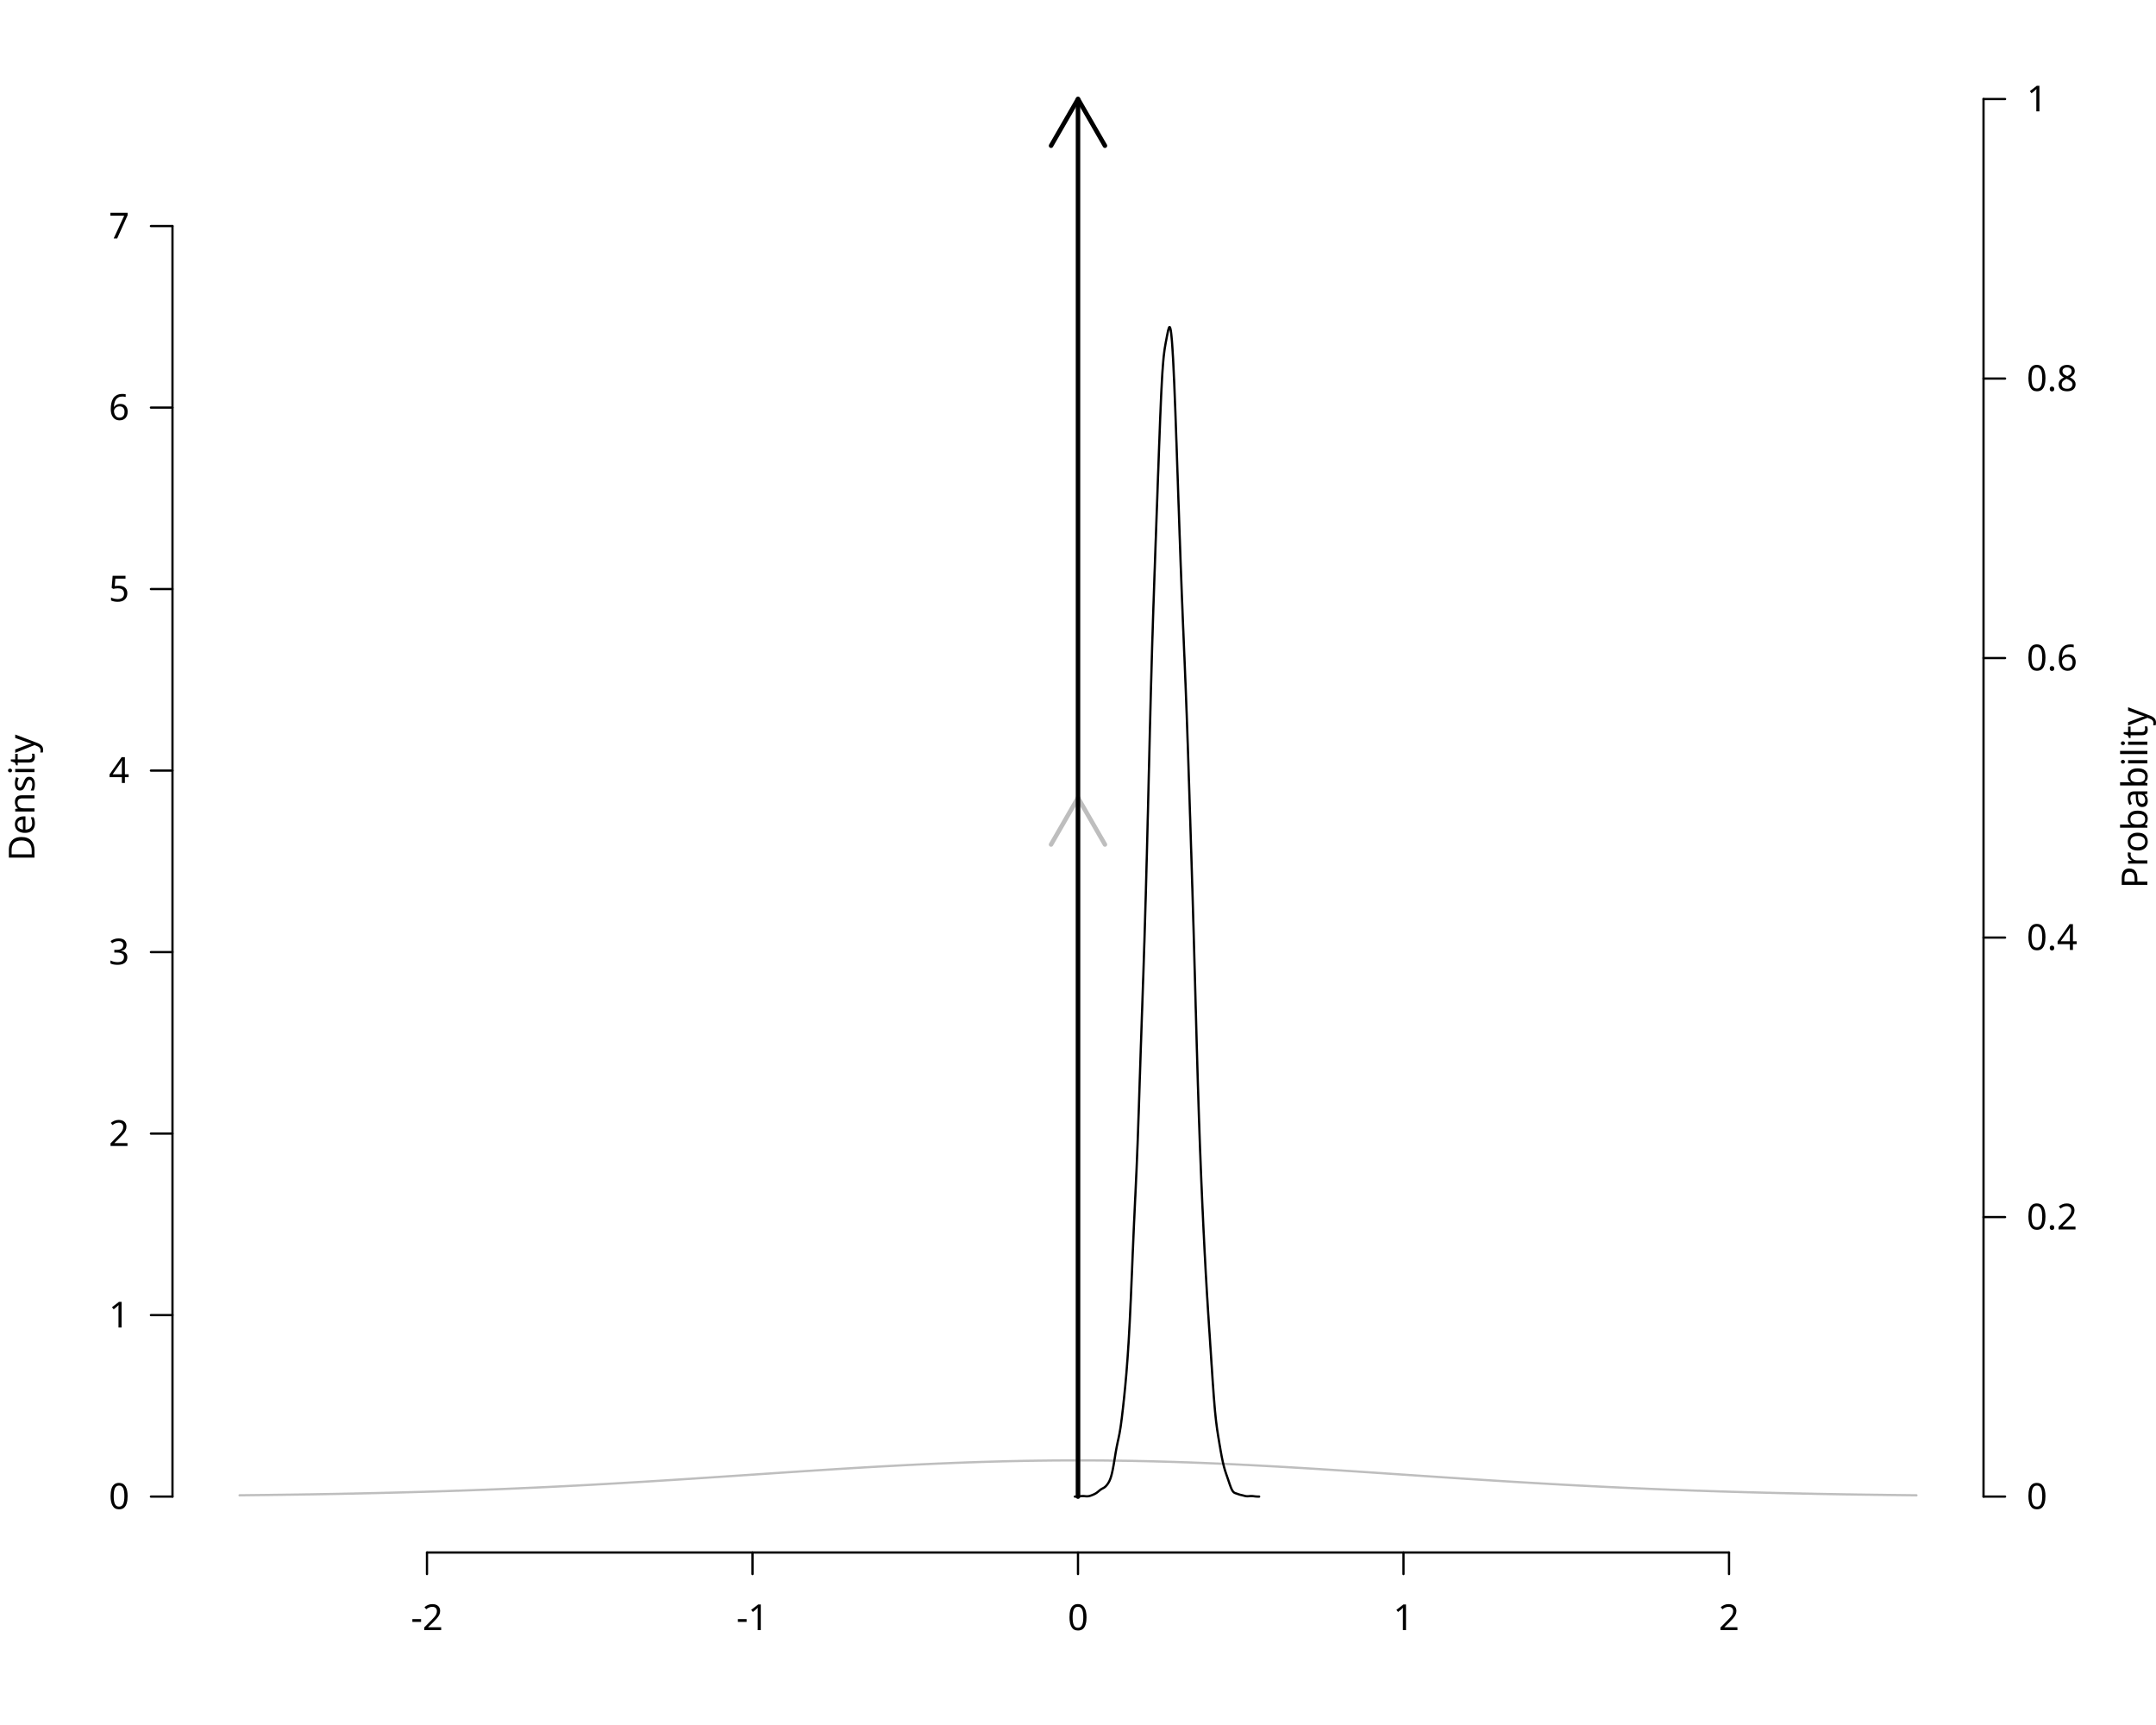
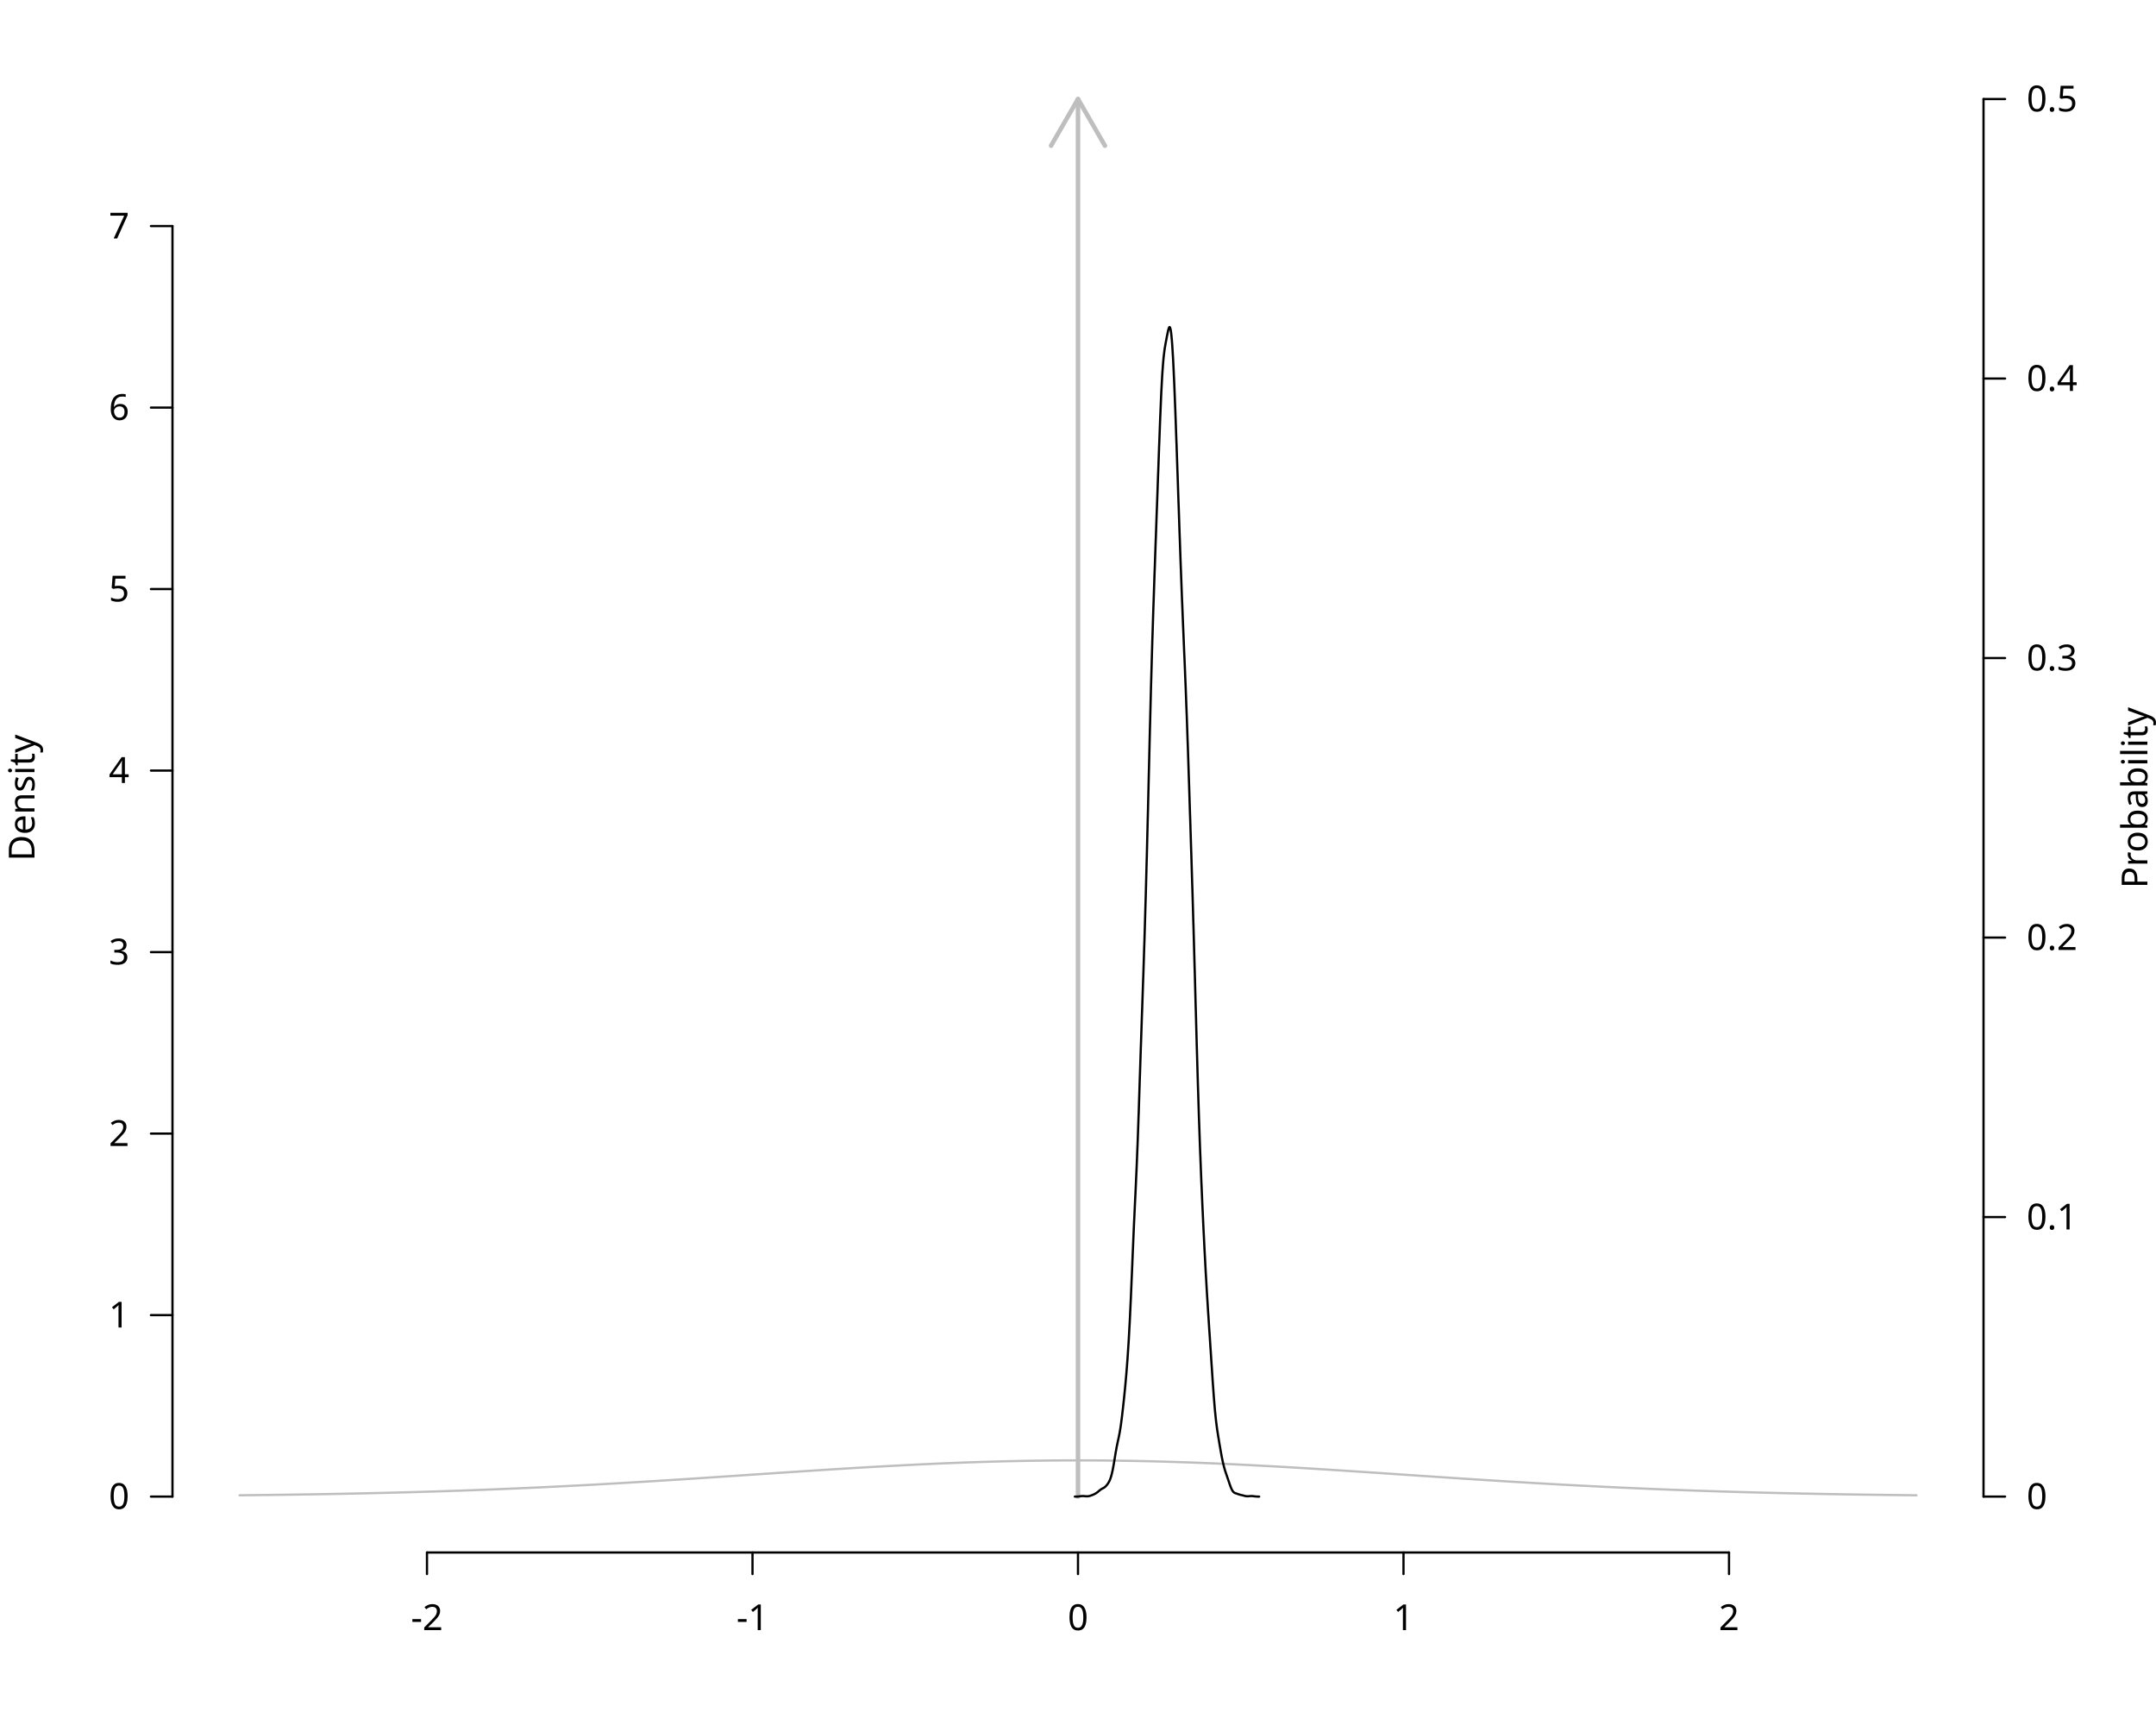
<svg xmlns="http://www.w3.org/2000/svg" class="svglite" data-engine-version="2.0" width="720.00pt" height="576.00pt" viewBox="0 0 720.00 576.00">
  <defs>
    <style type="text/css">
    .svglite line, .svglite polyline, .svglite polygon, .svglite path, .svglite rect, .svglite circle {
      fill: none;
      stroke: #000000;
      stroke-linecap: round;
      stroke-linejoin: round;
      stroke-miterlimit: 10.00;
    }
  </style>
  </defs>
  <rect width="100%" height="100%" style="stroke: none; fill: #FFFFFF;" />
  <defs>
    <clipPath id="cpMC4wMHw3MjAuMDB8MC4wMHw1NzYuMDA=">
      <rect x="0.00" y="0.00" width="720.00" height="576.00" />
    </clipPath>
  </defs>
  <g clip-path="url(#cpMC4wMHw3MjAuMDB8MC4wMHw1NzYuMDA=)">
    <text transform="translate(11.52,266.40) rotate(-90)" text-anchor="middle" style="font-size: 12.00px; font-family: sans;" textLength="40.02px" lengthAdjust="spacingAndGlyphs">Density</text>
    <line x1="142.59" y1="518.40" x2="577.41" y2="518.40" style="stroke-width: 0.75;" />
    <line x1="142.59" y1="518.40" x2="142.59" y2="525.60" style="stroke-width: 0.75;" />
    <line x1="251.30" y1="518.40" x2="251.30" y2="525.60" style="stroke-width: 0.75;" />
    <line x1="360.00" y1="518.40" x2="360.00" y2="525.60" style="stroke-width: 0.75;" />
    <line x1="468.70" y1="518.40" x2="468.70" y2="525.60" style="stroke-width: 0.75;" />
    <line x1="577.41" y1="518.40" x2="577.41" y2="525.60" style="stroke-width: 0.75;" />
    <text x="142.59" y="544.32" text-anchor="middle" style="font-size: 12.00px; font-family: sans;" textLength="10.67px" lengthAdjust="spacingAndGlyphs">-2</text>
    <text x="251.30" y="544.32" text-anchor="middle" style="font-size: 12.00px; font-family: sans;" textLength="10.67px" lengthAdjust="spacingAndGlyphs">-1</text>
    <text x="360.00" y="544.32" text-anchor="middle" style="font-size: 12.00px; font-family: sans;" textLength="6.67px" lengthAdjust="spacingAndGlyphs">0</text>
    <text x="468.70" y="544.32" text-anchor="middle" style="font-size: 12.00px; font-family: sans;" textLength="6.67px" lengthAdjust="spacingAndGlyphs">1</text>
    <text x="577.41" y="544.32" text-anchor="middle" style="font-size: 12.00px; font-family: sans;" textLength="6.67px" lengthAdjust="spacingAndGlyphs">2</text>
    <line x1="57.60" y1="499.73" x2="57.60" y2="75.49" style="stroke-width: 0.75;" />
    <line x1="57.60" y1="499.73" x2="50.40" y2="499.73" style="stroke-width: 0.75;" />
    <line x1="57.60" y1="439.13" x2="50.40" y2="439.13" style="stroke-width: 0.75;" />
    <line x1="57.60" y1="378.52" x2="50.40" y2="378.52" style="stroke-width: 0.75;" />
    <line x1="57.60" y1="317.92" x2="50.40" y2="317.92" style="stroke-width: 0.75;" />
    <line x1="57.60" y1="257.31" x2="50.40" y2="257.31" style="stroke-width: 0.75;" />
    <line x1="57.60" y1="196.70" x2="50.40" y2="196.70" style="stroke-width: 0.75;" />
    <line x1="57.60" y1="136.10" x2="50.40" y2="136.10" style="stroke-width: 0.75;" />
    <line x1="57.60" y1="75.49" x2="50.40" y2="75.49" style="stroke-width: 0.75;" />
    <text x="43.20" y="503.86" text-anchor="end" style="font-size: 12.00px; font-family: sans;" textLength="6.67px" lengthAdjust="spacingAndGlyphs">0</text>
    <text x="43.20" y="443.26" text-anchor="end" style="font-size: 12.00px; font-family: sans;" textLength="6.67px" lengthAdjust="spacingAndGlyphs">1</text>
    <text x="43.20" y="382.65" text-anchor="end" style="font-size: 12.00px; font-family: sans;" textLength="6.67px" lengthAdjust="spacingAndGlyphs">2</text>
    <text x="43.20" y="322.04" text-anchor="end" style="font-size: 12.00px; font-family: sans;" textLength="6.67px" lengthAdjust="spacingAndGlyphs">3</text>
    <text x="43.20" y="261.44" text-anchor="end" style="font-size: 12.00px; font-family: sans;" textLength="6.67px" lengthAdjust="spacingAndGlyphs">4</text>
    <text x="43.20" y="200.83" text-anchor="end" style="font-size: 12.00px; font-family: sans;" textLength="6.67px" lengthAdjust="spacingAndGlyphs">5</text>
    <text x="43.20" y="140.23" text-anchor="end" style="font-size: 12.00px; font-family: sans;" textLength="6.67px" lengthAdjust="spacingAndGlyphs">6</text>
    <text x="43.20" y="79.62" text-anchor="end" style="font-size: 12.00px; font-family: sans;" textLength="6.67px" lengthAdjust="spacingAndGlyphs">7</text>
    <line x1="662.40" y1="499.73" x2="662.40" y2="33.07" style="stroke-width: 0.75;" />
    <line x1="662.40" y1="499.73" x2="669.60" y2="499.73" style="stroke-width: 0.75;" />
    <line x1="662.40" y1="406.40" x2="669.60" y2="406.40" style="stroke-width: 0.75;" />
    <line x1="662.40" y1="313.07" x2="669.60" y2="313.07" style="stroke-width: 0.75;" />
    <line x1="662.40" y1="219.73" x2="669.60" y2="219.73" style="stroke-width: 0.75;" />
    <line x1="662.40" y1="126.40" x2="669.60" y2="126.40" style="stroke-width: 0.75;" />
    <line x1="662.40" y1="33.07" x2="669.60" y2="33.07" style="stroke-width: 0.75;" />
    <text x="676.80" y="503.86" style="font-size: 12.00px; font-family: sans;" textLength="6.67px" lengthAdjust="spacingAndGlyphs">0</text>
-     <text x="676.80" y="410.53" style="font-size: 12.00px; font-family: sans;" textLength="16.68px" lengthAdjust="spacingAndGlyphs">0.2</text>
-     <text x="676.80" y="317.20" style="font-size: 12.00px; font-family: sans;" textLength="16.68px" lengthAdjust="spacingAndGlyphs">0.4</text>
-     <text x="676.80" y="223.86" style="font-size: 12.00px; font-family: sans;" textLength="16.68px" lengthAdjust="spacingAndGlyphs">0.6</text>
-     <text x="676.80" y="130.53" style="font-size: 12.00px; font-family: sans;" textLength="16.68px" lengthAdjust="spacingAndGlyphs">0.8</text>
-     <text x="676.80" y="37.20" style="font-size: 12.00px; font-family: sans;" textLength="6.67px" lengthAdjust="spacingAndGlyphs">1</text>
+     <text x="676.80" y="410.53" style="font-size: 12.00px; font-family: sans;" textLength="16.68px" lengthAdjust="spacingAndGlyphs">0.1</text>
+     <text x="676.80" y="317.20" style="font-size: 12.00px; font-family: sans;" textLength="16.68px" lengthAdjust="spacingAndGlyphs">0.2</text>
+     <text x="676.80" y="223.86" style="font-size: 12.00px; font-family: sans;" textLength="16.68px" lengthAdjust="spacingAndGlyphs">0.3</text>
+     <text x="676.80" y="130.53" style="font-size: 12.00px; font-family: sans;" textLength="16.68px" lengthAdjust="spacingAndGlyphs">0.4</text>
+     <text x="676.80" y="37.20" style="font-size: 12.00px; font-family: sans;" textLength="16.68px" lengthAdjust="spacingAndGlyphs">0.5</text>
    <text transform="translate(717.12,266.40) rotate(-90)" text-anchor="middle" style="font-size: 12.00px; font-family: sans;" textLength="56.03px" lengthAdjust="spacingAndGlyphs">Probability</text>
  </g>
  <defs>
    <clipPath id="cpNTcuNjB8NjYyLjQwfDE0LjQwfDUxOC40MA==">
      <rect x="57.60" y="14.40" width="604.80" height="504.00" />
    </clipPath>
  </defs>
  <g clip-path="url(#cpNTcuNjB8NjYyLjQwfDE0LjQwfDUxOC40MA==)">
    <polyline points="80.00,499.30 80.56,499.29 81.12,499.28 81.68,499.28 82.24,499.27 82.80,499.27 83.36,499.26 83.92,499.25 84.48,499.25 85.05,499.24 85.61,499.23 86.17,499.23 86.73,499.22 87.29,499.21 87.85,499.21 88.41,499.20 88.97,499.19 89.53,499.19 90.09,499.18 90.65,499.17 91.21,499.16 91.77,499.16 92.33,499.15 92.89,499.14 93.45,499.14 94.01,499.13 94.57,499.12 95.14,499.11 95.70,499.10 96.26,499.10 96.82,499.09 97.38,499.08 97.94,499.07 98.50,499.06 99.06,499.06 99.62,499.05 100.18,499.04 100.74,499.03 101.30,499.02 101.86,499.01 102.42,499.00 102.98,498.99 103.54,498.99 104.10,498.98 104.66,498.97 105.23,498.96 105.79,498.95 106.35,498.94 106.91,498.93 107.47,498.92 108.03,498.91 108.59,498.90 109.15,498.89 109.71,498.88 110.27,498.87 110.83,498.86 111.39,498.85 111.95,498.84 112.51,498.83 113.07,498.82 113.63,498.81 114.19,498.80 114.75,498.78 115.32,498.77 115.88,498.76 116.44,498.75 117.00,498.74 117.56,498.73 118.12,498.72 118.68,498.70 119.24,498.69 119.80,498.68 120.36,498.67 120.92,498.66 121.48,498.64 122.04,498.63 122.60,498.62 123.16,498.61 123.72,498.59 124.28,498.58 124.84,498.57 125.41,498.56 125.97,498.54 126.53,498.53 127.09,498.52 127.65,498.50 128.21,498.49 128.77,498.47 129.33,498.46 129.89,498.45 130.45,498.43 131.01,498.42 131.57,498.40 132.13,498.39 132.69,498.38 133.25,498.36 133.81,498.35 134.37,498.33 134.93,498.32 135.50,498.30 136.06,498.29 136.62,498.27 137.18,498.25 137.74,498.24 138.30,498.22 138.86,498.21 139.42,498.19 139.98,498.17 140.54,498.16 141.10,498.14 141.66,498.13 142.22,498.11 142.78,498.09 143.34,498.07 143.90,498.06 144.46,498.04 145.03,498.02 145.59,498.01 146.15,497.99 146.71,497.97 147.27,497.95 147.83,497.93 148.39,497.92 148.95,497.90 149.51,497.88 150.07,497.86 150.63,497.84 151.19,497.82 151.75,497.80 152.31,497.78 152.87,497.77 153.43,497.75 153.99,497.73 154.55,497.71 155.12,497.69 155.68,497.67 156.24,497.65 156.80,497.63 157.36,497.61 157.92,497.59 158.48,497.57 159.04,497.54 159.60,497.52 160.16,497.50 160.72,497.48 161.28,497.46 161.84,497.44 162.40,497.42 162.96,497.39 163.52,497.37 164.08,497.35 164.64,497.33 165.21,497.31 165.77,497.28 166.33,497.26 166.89,497.24 167.45,497.22 168.01,497.19 168.57,497.17 169.13,497.15 169.69,497.12 170.25,497.10 170.81,497.07 171.37,497.05 171.93,497.03 172.49,497.00 173.05,496.98 173.61,496.95 174.17,496.93 174.73,496.90 175.30,496.88 175.86,496.85 176.42,496.83 176.98,496.80 177.54,496.78 178.10,496.75 178.66,496.73 179.22,496.70 179.78,496.67 180.34,496.65 180.90,496.62 181.46,496.60 182.02,496.57 182.58,496.54 183.14,496.52 183.70,496.49 184.26,496.46 184.82,496.43 185.39,496.41 185.95,496.38 186.51,496.35 187.07,496.32 187.63,496.29 188.19,496.27 188.75,496.24 189.31,496.21 189.87,496.18 190.43,496.15 190.99,496.12 191.55,496.09 192.11,496.07 192.67,496.04 193.23,496.01 193.79,495.98 194.35,495.95 194.91,495.92 195.48,495.89 196.04,495.86 196.60,495.83 197.16,495.80 197.72,495.77 198.28,495.74 198.84,495.71 199.40,495.67 199.96,495.64 200.52,495.61 201.08,495.58 201.64,495.55 202.20,495.52 202.76,495.49 203.32,495.45 203.88,495.42 204.44,495.39 205.01,495.36 205.57,495.33 206.13,495.29 206.69,495.26 207.25,495.23 207.81,495.20 208.37,495.16 208.93,495.13 209.49,495.10 210.05,495.06 210.61,495.03 211.17,495.00 211.73,494.96 212.29,494.93 212.85,494.90 213.41,494.86 213.97,494.83 214.53,494.80 215.10,494.76 215.66,494.73 216.22,494.69 216.78,494.66 217.34,494.62 217.90,494.59 218.46,494.55 219.02,494.52 219.58,494.48 220.14,494.45 220.70,494.41 221.26,494.38 221.82,494.34 222.38,494.31 222.94,494.27 223.50,494.24 224.06,494.20 224.62,494.17 225.19,494.13 225.75,494.09 226.31,494.06 226.87,494.02 227.43,493.99 227.99,493.95 228.55,493.91 229.11,493.88 229.67,493.84 230.23,493.81 230.79,493.77 231.35,493.73 231.91,493.70 232.47,493.66 233.03,493.62 233.59,493.58 234.15,493.55 234.71,493.51 235.28,493.47 235.84,493.44 236.40,493.40 236.96,493.36 237.52,493.33 238.08,493.29 238.64,493.25 239.20,493.21 239.76,493.18 240.32,493.14 240.88,493.10 241.44,493.06 242.00,493.03 242.56,492.99 243.12,492.95 243.68,492.91 244.24,492.88 244.80,492.84 245.37,492.80 245.93,492.76 246.49,492.73 247.05,492.69 247.61,492.65 248.17,492.61 248.73,492.57 249.29,492.54 249.85,492.50 250.41,492.46 250.97,492.42 251.53,492.39 252.09,492.35 252.65,492.31 253.21,492.27 253.77,492.23 254.33,492.20 254.89,492.16 255.46,492.12 256.02,492.08 256.58,492.05 257.14,492.01 257.70,491.97 258.26,491.93 258.82,491.89 259.38,491.86 259.94,491.82 260.50,491.78 261.06,491.74 261.62,491.71 262.18,491.67 262.74,491.63 263.30,491.59 263.86,491.56 264.42,491.52 264.98,491.48 265.55,491.45 266.11,491.41 266.67,491.37 267.23,491.33 267.79,491.30 268.35,491.26 268.91,491.22 269.47,491.19 270.03,491.15 270.59,491.11 271.15,491.08 271.71,491.04 272.27,491.00 272.83,490.97 273.39,490.93 273.95,490.90 274.51,490.86 275.08,490.82 275.64,490.79 276.20,490.75 276.76,490.72 277.32,490.68 277.88,490.65 278.44,490.61 279.00,490.57 279.56,490.54 280.12,490.50 280.68,490.47 281.24,490.43 281.80,490.40 282.36,490.37 282.92,490.33 283.48,490.30 284.04,490.26 284.60,490.23 285.17,490.19 285.73,490.16 286.29,490.13 286.85,490.09 287.41,490.06 287.97,490.03 288.53,489.99 289.09,489.96 289.65,489.93 290.21,489.90 290.77,489.86 291.33,489.83 291.89,489.80 292.45,489.77 293.01,489.73 293.57,489.70 294.13,489.67 294.69,489.64 295.26,489.61 295.82,489.58 296.38,489.55 296.94,489.52 297.50,489.49 298.06,489.46 298.62,489.43 299.18,489.40 299.74,489.37 300.30,489.34 300.86,489.31 301.42,489.28 301.98,489.25 302.54,489.22 303.10,489.19 303.66,489.16 304.22,489.14 304.78,489.11 305.35,489.08 305.91,489.05 306.47,489.02 307.03,489.00 307.59,488.97 308.15,488.94 308.71,488.92 309.27,488.89 309.83,488.87 310.39,488.84 310.95,488.81 311.51,488.79 312.07,488.76 312.63,488.74 313.19,488.71 313.75,488.69 314.31,488.67 314.87,488.64 315.44,488.62 316.00,488.60 316.56,488.57 317.12,488.55 317.68,488.53 318.24,488.50 318.80,488.48 319.36,488.46 319.92,488.44 320.48,488.42 321.04,488.40 321.60,488.38 322.16,488.35 322.72,488.33 323.28,488.31 323.84,488.29 324.40,488.28 324.96,488.26 325.53,488.24 326.09,488.22 326.65,488.20 327.21,488.18 327.77,488.16 328.33,488.15 328.89,488.13 329.45,488.11 330.01,488.10 330.57,488.08 331.13,488.06 331.69,488.05 332.25,488.03 332.81,488.02 333.37,488.00 333.93,487.99 334.49,487.97 335.06,487.96 335.62,487.94 336.18,487.93 336.74,487.92 337.30,487.90 337.86,487.89 338.42,487.88 338.98,487.87 339.54,487.86 340.10,487.85 340.66,487.83 341.22,487.82 341.78,487.81 342.34,487.80 342.90,487.79 343.46,487.78 344.02,487.77 344.58,487.77 345.15,487.76 345.71,487.75 346.27,487.74 346.83,487.73 347.39,487.73 347.95,487.72 348.51,487.71 349.07,487.71 349.63,487.70 350.19,487.69 350.75,487.69 351.31,487.68 351.87,487.68 352.43,487.67 352.99,487.67 353.55,487.67 354.11,487.66 354.67,487.66 355.24,487.66 355.80,487.65 356.36,487.65 356.92,487.65 357.48,487.65 358.04,487.65 358.60,487.65 359.16,487.64 359.72,487.64 360.28,487.64 360.84,487.64 361.40,487.65 361.96,487.65 362.52,487.65 363.08,487.65 363.64,487.65 364.20,487.65 364.76,487.66 365.33,487.66 365.89,487.66 366.45,487.67 367.01,487.67 367.57,487.67 368.13,487.68 368.69,487.68 369.25,487.69 369.81,487.69 370.37,487.70 370.93,487.71 371.49,487.71 372.05,487.72 372.61,487.73 373.17,487.73 373.73,487.74 374.29,487.75 374.85,487.76 375.42,487.77 375.98,487.77 376.54,487.78 377.10,487.79 377.66,487.80 378.22,487.81 378.78,487.82 379.34,487.83 379.90,487.85 380.46,487.86 381.02,487.87 381.58,487.88 382.14,487.89 382.70,487.90 383.26,487.92 383.82,487.93 384.38,487.94 384.94,487.96 385.51,487.97 386.07,487.99 386.63,488.00 387.19,488.02 387.75,488.03 388.31,488.05 388.87,488.06 389.43,488.08 389.99,488.10 390.55,488.11 391.11,488.13 391.67,488.15 392.23,488.16 392.79,488.18 393.35,488.20 393.91,488.22 394.47,488.24 395.04,488.26 395.60,488.28 396.16,488.29 396.72,488.31 397.28,488.33 397.84,488.35 398.40,488.38 398.96,488.40 399.52,488.42 400.08,488.44 400.64,488.46 401.20,488.48 401.76,488.50 402.32,488.53 402.88,488.55 403.44,488.57 404.00,488.60 404.56,488.62 405.13,488.64 405.69,488.67 406.25,488.69 406.81,488.71 407.37,488.74 407.93,488.76 408.49,488.79 409.05,488.81 409.61,488.84 410.17,488.87 410.73,488.89 411.29,488.92 411.85,488.94 412.41,488.97 412.97,489.00 413.53,489.02 414.09,489.05 414.65,489.08 415.22,489.11 415.78,489.14 416.34,489.16 416.90,489.19 417.46,489.22 418.02,489.25 418.58,489.28 419.14,489.31 419.70,489.34 420.26,489.37 420.82,489.40 421.38,489.43 421.94,489.46 422.50,489.49 423.06,489.52 423.62,489.55 424.18,489.58 424.74,489.61 425.31,489.64 425.87,489.67 426.43,489.70 426.99,489.73 427.55,489.77 428.11,489.80 428.67,489.83 429.23,489.86 429.79,489.90 430.35,489.93 430.91,489.96 431.47,489.99 432.03,490.03 432.59,490.06 433.15,490.09 433.71,490.13 434.27,490.16 434.83,490.19 435.40,490.23 435.96,490.26 436.52,490.30 437.08,490.33 437.64,490.37 438.20,490.40 438.76,490.43 439.32,490.47 439.88,490.50 440.44,490.54 441.00,490.57 441.56,490.61 442.12,490.65 442.68,490.68 443.24,490.72 443.80,490.75 444.36,490.79 444.92,490.82 445.49,490.86 446.05,490.90 446.61,490.93 447.17,490.97 447.73,491.00 448.29,491.04 448.85,491.08 449.41,491.11 449.97,491.15 450.53,491.19 451.09,491.22 451.65,491.26 452.21,491.30 452.77,491.33 453.33,491.37 453.89,491.41 454.45,491.45 455.02,491.48 455.58,491.52 456.14,491.56 456.70,491.59 457.26,491.63 457.82,491.67 458.38,491.71 458.94,491.74 459.50,491.78 460.06,491.82 460.62,491.86 461.18,491.89 461.74,491.93 462.30,491.97 462.86,492.01 463.42,492.05 463.98,492.08 464.54,492.12 465.11,492.16 465.67,492.20 466.23,492.23 466.79,492.27 467.35,492.31 467.91,492.35 468.47,492.39 469.03,492.42 469.59,492.46 470.15,492.50 470.71,492.54 471.27,492.57 471.83,492.61 472.39,492.65 472.95,492.69 473.51,492.73 474.07,492.76 474.63,492.80 475.20,492.84 475.76,492.88 476.32,492.91 476.88,492.95 477.44,492.99 478.00,493.03 478.56,493.06 479.12,493.10 479.68,493.14 480.24,493.18 480.80,493.21 481.36,493.25 481.92,493.29 482.48,493.33 483.04,493.36 483.60,493.40 484.16,493.44 484.72,493.47 485.29,493.51 485.85,493.55 486.41,493.58 486.97,493.62 487.53,493.66 488.09,493.70 488.65,493.73 489.21,493.77 489.77,493.81 490.33,493.84 490.89,493.88 491.45,493.91 492.01,493.95 492.57,493.99 493.13,494.02 493.69,494.06 494.25,494.09 494.81,494.13 495.38,494.17 495.94,494.20 496.50,494.24 497.06,494.27 497.62,494.31 498.18,494.34 498.74,494.38 499.30,494.41 499.86,494.45 500.42,494.48 500.98,494.52 501.54,494.55 502.10,494.59 502.66,494.62 503.22,494.66 503.78,494.69 504.34,494.73 504.90,494.76 505.47,494.80 506.03,494.83 506.59,494.86 507.15,494.90 507.71,494.93 508.27,494.96 508.83,495.00 509.39,495.03 509.95,495.06 510.51,495.10 511.07,495.13 511.63,495.16 512.19,495.20 512.75,495.23 513.31,495.26 513.87,495.29 514.43,495.33 514.99,495.36 515.56,495.39 516.12,495.42 516.68,495.45 517.24,495.49 517.80,495.52 518.36,495.55 518.92,495.58 519.48,495.61 520.04,495.64 520.60,495.67 521.16,495.71 521.72,495.74 522.28,495.77 522.84,495.80 523.40,495.83 523.96,495.86 524.52,495.89 525.09,495.92 525.65,495.95 526.21,495.98 526.77,496.01 527.33,496.04 527.89,496.07 528.45,496.09 529.01,496.12 529.57,496.15 530.13,496.18 530.69,496.21 531.25,496.24 531.81,496.27 532.37,496.29 532.93,496.32 533.49,496.35 534.05,496.38 534.61,496.41 535.18,496.43 535.74,496.46 536.30,496.49 536.86,496.52 537.42,496.54 537.98,496.57 538.54,496.60 539.10,496.62 539.66,496.65 540.22,496.67 540.78,496.70 541.34,496.73 541.90,496.75 542.46,496.78 543.02,496.80 543.58,496.83 544.14,496.85 544.70,496.88 545.27,496.90 545.83,496.93 546.39,496.95 546.95,496.98 547.51,497.00 548.07,497.03 548.63,497.05 549.19,497.07 549.75,497.10 550.31,497.12 550.87,497.15 551.43,497.17 551.99,497.19 552.55,497.22 553.11,497.24 553.67,497.26 554.23,497.28 554.79,497.31 555.36,497.33 555.92,497.35 556.48,497.37 557.04,497.39 557.60,497.42 558.16,497.44 558.72,497.46 559.28,497.48 559.84,497.50 560.40,497.52 560.96,497.54 561.52,497.57 562.08,497.59 562.64,497.61 563.20,497.63 563.76,497.65 564.32,497.67 564.88,497.69 565.45,497.71 566.01,497.73 566.57,497.75 567.13,497.77 567.69,497.78 568.25,497.80 568.81,497.82 569.37,497.84 569.93,497.86 570.49,497.88 571.05,497.90 571.61,497.92 572.17,497.93 572.73,497.95 573.29,497.97 573.85,497.99 574.41,498.01 574.97,498.02 575.54,498.04 576.10,498.06 576.66,498.07 577.22,498.09 577.78,498.11 578.34,498.13 578.90,498.14 579.46,498.16 580.02,498.17 580.58,498.19 581.14,498.21 581.70,498.22 582.26,498.24 582.82,498.25 583.38,498.27 583.94,498.29 584.50,498.30 585.07,498.32 585.63,498.33 586.19,498.35 586.75,498.36 587.31,498.38 587.87,498.39 588.43,498.40 588.99,498.42 589.55,498.43 590.11,498.45 590.67,498.46 591.23,498.47 591.79,498.49 592.35,498.50 592.91,498.52 593.47,498.53 594.03,498.54 594.59,498.56 595.16,498.57 595.72,498.58 596.28,498.59 596.84,498.61 597.40,498.62 597.96,498.63 598.52,498.64 599.08,498.66 599.64,498.67 600.20,498.68 600.76,498.69 601.32,498.70 601.88,498.72 602.44,498.73 603.00,498.74 603.56,498.75 604.12,498.76 604.68,498.77 605.25,498.78 605.81,498.80 606.37,498.81 606.93,498.82 607.49,498.83 608.05,498.84 608.61,498.85 609.17,498.86 609.73,498.87 610.29,498.88 610.85,498.89 611.41,498.90 611.97,498.91 612.53,498.92 613.09,498.93 613.65,498.94 614.21,498.95 614.77,498.96 615.34,498.97 615.90,498.98 616.46,498.99 617.02,498.99 617.58,499.00 618.14,499.01 618.70,499.02 619.26,499.03 619.82,499.04 620.38,499.05 620.94,499.06 621.50,499.06 622.06,499.07 622.62,499.08 623.18,499.09 623.74,499.10 624.30,499.10 624.86,499.11 625.43,499.12 625.99,499.13 626.55,499.14 627.11,499.14 627.67,499.15 628.23,499.16 628.79,499.16 629.35,499.17 629.91,499.18 630.47,499.19 631.03,499.19 631.59,499.20 632.15,499.21 632.71,499.21 633.27,499.22 633.83,499.23 634.39,499.23 634.95,499.24 635.52,499.25 636.08,499.25 636.64,499.26 637.20,499.27 637.76,499.27 638.32,499.28 638.88,499.28 639.44,499.29 640.00,499.30 " style="stroke-width: 0.75; stroke: #BEBEBE;" />
-     <line x1="360.00" y1="499.73" x2="360.00" y2="266.40" style="stroke-width: 1.50; stroke: #BEBEBE;" />
-     <polyline points="369.00,281.99 360.00,266.40 351.00,281.99 " style="stroke-width: 1.50; stroke: #BEBEBE;" />
+     <line x1="360.00" y1="499.73" x2="360.00" y2="33.07" style="stroke-width: 1.50; stroke: #BEBEBE;" />
+     <polyline points="369.00,48.66 360.00,33.07 351.00,48.66 " style="stroke-width: 1.50; stroke: #BEBEBE;" />
    <polyline points="358.95,499.73 359.01,499.73 359.07,499.73 359.13,499.73 359.19,499.73 359.25,499.73 359.32,499.73 359.38,499.73 359.44,499.72 359.50,499.72 359.56,499.72 359.62,499.72 359.69,499.71 359.75,499.71 359.81,499.71 359.87,499.70 359.93,499.70 359.99,499.70 360.06,499.69 360.12,499.69 360.18,499.68 360.24,499.67 360.30,499.67 360.36,499.66 360.42,499.65 360.49,499.65 360.55,499.64 360.61,499.63 360.67,499.62 360.73,499.61 360.79,499.61 360.86,499.60 360.92,499.59 360.98,499.58 361.04,499.58 361.10,499.57 361.16,499.57 361.23,499.56 361.29,499.56 361.35,499.55 361.41,499.55 361.47,499.55 361.53,499.55 361.60,499.55 361.66,499.55 361.72,499.55 361.78,499.55 361.84,499.55 361.90,499.56 361.97,499.56 362.03,499.57 362.09,499.57 362.15,499.58 362.21,499.58 362.27,499.59 362.33,499.60 362.40,499.60 362.46,499.61 362.52,499.62 362.58,499.62 362.64,499.63 362.70,499.63 362.77,499.63 362.83,499.64 362.89,499.64 362.95,499.64 363.01,499.64 363.07,499.64 363.14,499.64 363.20,499.63 363.26,499.63 363.32,499.62 363.38,499.62 363.44,499.61 363.51,499.60 363.57,499.59 363.63,499.58 363.69,499.56 363.75,499.55 363.81,499.54 363.88,499.52 363.94,499.50 364.00,499.49 364.06,499.47 364.12,499.45 364.18,499.43 364.24,499.41 364.31,499.39 364.37,499.36 364.43,499.34 364.49,499.32 364.55,499.30 364.61,499.27 364.68,499.25 364.74,499.22 364.80,499.20 364.86,499.17 364.92,499.15 364.98,499.12 365.05,499.10 365.11,499.07 365.17,499.04 365.23,499.02 365.29,498.99 365.35,498.96 365.42,498.93 365.48,498.90 365.54,498.87 365.60,498.84 365.66,498.80 365.72,498.77 365.79,498.74 365.85,498.70 365.91,498.67 365.97,498.63 366.03,498.59 366.09,498.55 366.16,498.51 366.22,498.47 366.28,498.42 366.34,498.38 366.40,498.33 366.46,498.29 366.52,498.24 366.59,498.19 366.65,498.14 366.71,498.09 366.77,498.04 366.83,497.99 366.89,497.93 366.96,497.88 367.02,497.83 367.08,497.78 367.14,497.73 367.20,497.68 367.26,497.63 367.33,497.58 367.39,497.53 367.45,497.48 367.51,497.44 367.57,497.39 367.63,497.35 367.70,497.31 367.76,497.27 367.82,497.23 367.88,497.19 367.94,497.16 368.00,497.12 368.07,497.09 368.13,497.06 368.19,497.02 368.25,496.99 368.31,496.96 368.37,496.93 368.43,496.90 368.50,496.86 368.56,496.83 368.62,496.79 368.68,496.75 368.74,496.71 368.80,496.67 368.87,496.62 368.93,496.58 368.99,496.53 369.05,496.48 369.11,496.42 369.17,496.36 369.24,496.31 369.30,496.24 369.36,496.18 369.42,496.11 369.48,496.04 369.54,495.97 369.61,495.90 369.67,495.82 369.73,495.75 369.79,495.67 369.85,495.58 369.91,495.50 369.98,495.41 370.04,495.32 370.10,495.22 370.16,495.12 370.22,495.02 370.28,494.91 370.34,494.80 370.41,494.68 370.47,494.56 370.53,494.43 370.59,494.29 370.65,494.15 370.71,494.00 370.78,493.84 370.84,493.67 370.90,493.49 370.96,493.31 371.02,493.11 371.08,492.90 371.15,492.69 371.21,492.46 371.27,492.22 371.33,491.97 371.39,491.71 371.45,491.43 371.52,491.15 371.58,490.85 371.64,490.54 371.70,490.22 371.76,489.89 371.82,489.56 371.89,489.21 371.95,488.86 372.01,488.49 372.07,488.13 372.13,487.76 372.19,487.38 372.26,487.01 372.32,486.63 372.38,486.26 372.44,485.89 372.50,485.52 372.56,485.15 372.62,484.79 372.69,484.44 372.75,484.10 372.81,483.76 372.87,483.43 372.93,483.11 372.99,482.79 373.06,482.49 373.12,482.19 373.18,481.89 373.24,481.60 373.30,481.32 373.36,481.04 373.43,480.75 373.49,480.47 373.55,480.18 373.61,479.89 373.67,479.59 373.73,479.29 373.80,478.97 373.86,478.65 373.92,478.31 373.98,477.96 374.04,477.60 374.10,477.22 374.17,476.83 374.23,476.43 374.29,476.01 374.35,475.58 374.41,475.13 374.47,474.67 374.53,474.20 374.60,473.71 374.66,473.22 374.72,472.71 374.78,472.19 374.84,471.67 374.90,471.14 374.97,470.60 375.03,470.05 375.09,469.50 375.15,468.94 375.21,468.37 375.27,467.80 375.34,467.21 375.40,466.63 375.46,466.03 375.52,465.42 375.58,464.81 375.64,464.19 375.71,463.55 375.77,462.91 375.83,462.25 375.89,461.58 375.95,460.90 376.01,460.21 376.08,459.50 376.14,458.77 376.20,458.03 376.26,457.27 376.32,456.49 376.38,455.69 376.44,454.87 376.51,454.04 376.57,453.18 376.63,452.29 376.69,451.38 376.75,450.45 376.81,449.49 376.88,448.50 376.94,447.48 377.00,446.43 377.06,445.34 377.12,444.23 377.18,443.08 377.25,441.90 377.31,440.69 377.37,439.45 377.43,438.17 377.49,436.86 377.55,435.52 377.62,434.15 377.68,432.76 377.74,431.35 377.80,429.91 377.86,428.46 377.92,427.00 377.99,425.52 378.05,424.04 378.11,422.56 378.17,421.07 378.23,419.60 378.29,418.13 378.36,416.67 378.42,415.22 378.48,413.79 378.54,412.38 378.60,410.99 378.66,409.61 378.72,408.25 378.79,406.91 378.85,405.58 378.91,404.27 378.97,402.96 379.03,401.67 379.09,400.37 379.16,399.08 379.22,397.78 379.28,396.47 379.34,395.14 379.40,393.80 379.46,392.43 379.53,391.03 379.59,389.61 379.65,388.15 379.71,386.66 379.77,385.12 379.83,383.55 379.90,381.94 379.96,380.29 380.02,378.60 380.08,376.88 380.14,375.13 380.20,373.35 380.27,371.54 380.33,369.71 380.39,367.86 380.45,365.99 380.51,364.12 380.57,362.23 380.63,360.35 380.70,358.47 380.76,356.59 380.82,354.72 380.88,352.86 380.94,351.01 381.00,349.17 381.07,347.34 381.13,345.52 381.19,343.71 381.25,341.92 381.31,340.12 381.37,338.34 381.44,336.55 381.50,334.77 381.56,332.98 381.62,331.19 381.68,329.38 381.74,327.57 381.81,325.74 381.87,323.89 381.93,322.02 381.99,320.13 382.05,318.21 382.11,316.27 382.18,314.30 382.24,312.30 382.30,310.28 382.36,308.22 382.42,306.13 382.48,304.01 382.54,301.86 382.61,299.68 382.67,297.46 382.73,295.22 382.79,292.95 382.85,290.64 382.91,288.30 382.98,285.94 383.04,283.54 383.10,281.12 383.16,278.68 383.22,276.21 383.28,273.72 383.35,271.21 383.41,268.68 383.47,266.14 383.53,263.59 383.59,261.04 383.65,258.48 383.72,255.92 383.78,253.36 383.84,250.82 383.90,248.28 383.96,245.77 384.02,243.27 384.09,240.80 384.15,238.36 384.21,235.95 384.27,233.58 384.33,231.24 384.39,228.94 384.46,226.68 384.52,224.46 384.58,222.28 384.64,220.13 384.70,218.03 384.76,215.97 384.82,213.94 384.89,211.94 384.95,209.98 385.01,208.05 385.07,206.14 385.13,204.26 385.19,202.40 385.26,200.56 385.32,198.74 385.38,196.93 385.44,195.14 385.50,193.36 385.56,191.58 385.63,189.82 385.69,188.07 385.75,186.32 385.81,184.58 385.87,182.84 385.93,181.11 386.00,179.39 386.06,177.67 386.12,175.95 386.18,174.23 386.24,172.52 386.30,170.81 386.37,169.10 386.43,167.39 386.49,165.68 386.55,163.98 386.61,162.27 386.67,160.56 386.73,158.86 386.80,157.16 386.86,155.45 386.92,153.76 386.98,152.07 387.04,150.38 387.10,148.71 387.17,147.04 387.23,145.40 387.29,143.77 387.35,142.16 387.41,140.58 387.47,139.03 387.54,137.52 387.60,136.04 387.66,134.60 387.72,133.21 387.78,131.87 387.84,130.58 387.91,129.34 387.97,128.15 388.03,127.02 388.09,125.95 388.15,124.94 388.21,123.99 388.28,123.10 388.34,122.26 388.40,121.48 388.46,120.76 388.52,120.08 388.58,119.45 388.64,118.86 388.71,118.31 388.77,117.80 388.83,117.33 388.89,116.88 388.95,116.46 389.01,116.06 389.08,115.69 389.14,115.32 389.20,114.97 389.26,114.63 389.32,114.29 389.38,113.96 389.45,113.64 389.51,113.31 389.57,112.99 389.63,112.67 389.69,112.35 389.75,112.03 389.82,111.72 389.88,111.41 389.94,111.11 390.00,110.82 390.06,110.54 390.12,110.28 390.19,110.04 390.25,109.82 390.31,109.63 390.37,109.47 390.43,109.34 390.49,109.25 390.56,109.21 390.62,109.21 390.68,109.27 390.74,109.37 390.80,109.54 390.86,109.75 390.92,110.03 390.99,110.37 391.05,110.78 391.11,111.24 391.17,111.78 391.23,112.37 391.29,113.04 391.36,113.77 391.42,114.56 391.48,115.42 391.54,116.34 391.60,117.32 391.66,118.36 391.73,119.45 391.79,120.60 391.85,121.81 391.91,123.06 391.97,124.36 392.03,125.71 392.10,127.11 392.16,128.55 392.22,130.03 392.28,131.54 392.34,133.09 392.40,134.68 392.47,136.29 392.53,137.93 392.59,139.59 392.65,141.28 392.71,142.99 392.77,144.71 392.83,146.45 392.90,148.21 392.96,149.98 393.02,151.75 393.08,153.54 393.14,155.33 393.20,157.12 393.27,158.92 393.33,160.72 393.39,162.53 393.45,164.33 393.51,166.13 393.57,167.93 393.64,169.73 393.70,171.52 393.76,173.31 393.82,175.09 393.88,176.86 393.94,178.63 394.01,180.38 394.07,182.13 394.13,183.86 394.19,185.58 394.25,187.29 394.31,188.98 394.38,190.65 394.44,192.30 394.50,193.94 394.56,195.56 394.62,197.17 394.68,198.75 394.74,200.32 394.81,201.87 394.87,203.40 394.93,204.92 394.99,206.42 395.05,207.91 395.11,209.39 395.18,210.86 395.24,212.33 395.30,213.79 395.36,215.25 395.42,216.71 395.48,218.17 395.55,219.63 395.61,221.10 395.67,222.58 395.73,224.07 395.79,225.58 395.85,227.09 395.92,228.63 395.98,230.19 396.04,231.76 396.10,233.36 396.16,234.97 396.22,236.61 396.29,238.28 396.35,239.96 396.41,241.67 396.47,243.40 396.53,245.16 396.59,246.93 396.66,248.73 396.72,250.55 396.78,252.38 396.84,254.23 396.90,256.09 396.96,257.97 397.02,259.86 397.09,261.76 397.15,263.66 397.21,265.58 397.27,267.50 397.33,269.42 397.39,271.35 397.46,273.28 397.52,275.22 397.58,277.16 397.64,279.10 397.70,281.05 397.76,283.00 397.83,284.96 397.89,286.93 397.95,288.91 398.01,290.89 398.07,292.89 398.13,294.90 398.20,296.93 398.26,298.97 398.32,301.03 398.38,303.11 398.44,305.21 398.50,307.32 398.57,309.45 398.63,311.60 398.69,313.77 398.75,315.95 398.81,318.15 398.87,320.36 398.93,322.59 399.00,324.83 399.06,327.08 399.12,329.34 399.18,331.60 399.24,333.86 399.30,336.12 399.37,338.38 399.43,340.63 399.49,342.88 399.55,345.11 399.61,347.32 399.67,349.52 399.74,351.70 399.80,353.85 399.86,355.98 399.92,358.09 399.98,360.16 400.04,362.20 400.11,364.22 400.17,366.20 400.23,368.15 400.29,370.06 400.35,371.94 400.41,373.79 400.48,375.60 400.54,377.38 400.60,379.13 400.66,380.84 400.72,382.52 400.78,384.17 400.85,385.80 400.91,387.39 400.97,388.96 401.03,390.50 401.09,392.02 401.15,393.52 401.21,394.99 401.28,396.44 401.34,397.87 401.40,399.28 401.46,400.68 401.52,402.05 401.58,403.41 401.65,404.76 401.71,406.08 401.77,407.40 401.83,408.70 401.89,409.98 401.95,411.25 402.02,412.51 402.08,413.75 402.14,414.98 402.20,416.20 402.26,417.40 402.32,418.59 402.39,419.77 402.45,420.93 402.51,422.08 402.57,423.21 402.63,424.33 402.69,425.44 402.76,426.53 402.82,427.61 402.88,428.67 402.94,429.73 403.00,430.76 403.06,431.79 403.12,432.80 403.19,433.81 403.25,434.80 403.31,435.78 403.37,436.75 403.43,437.72 403.49,438.68 403.56,439.63 403.62,440.57 403.68,441.51 403.74,442.45 403.80,443.38 403.86,444.32 403.93,445.25 403.99,446.18 404.05,447.11 404.11,448.04 404.17,448.97 404.23,449.90 404.30,450.83 404.36,451.77 404.42,452.70 404.48,453.64 404.54,454.57 404.60,455.51 404.67,456.44 404.73,457.37 404.79,458.29 404.85,459.21 404.91,460.12 404.97,461.03 405.03,461.92 405.10,462.80 405.16,463.67 405.22,464.52 405.28,465.36 405.34,466.18 405.40,466.98 405.47,467.76 405.53,468.52 405.59,469.26 405.65,469.97 405.71,470.66 405.77,471.33 405.84,471.97 405.90,472.58 405.96,473.17 406.02,473.74 406.08,474.29 406.14,474.81 406.21,475.32 406.27,475.80 406.33,476.27 406.39,476.72 406.45,477.16 406.51,477.59 406.58,478.00 406.64,478.40 406.70,478.80 406.76,479.19 406.82,479.57 406.88,479.95 406.95,480.32 407.01,480.70 407.07,481.07 407.13,481.43 407.19,481.80 407.25,482.17 407.31,482.53 407.38,482.89 407.44,483.25 407.50,483.61 407.56,483.97 407.62,484.32 407.68,484.67 407.75,485.02 407.81,485.36 407.87,485.70 407.93,486.03 407.99,486.35 408.05,486.67 408.12,486.98 408.18,487.29 408.24,487.58 408.30,487.87 408.36,488.16 408.42,488.43 408.49,488.70 408.55,488.96 408.61,489.21 408.67,489.46 408.73,489.69 408.79,489.92 408.86,490.15 408.92,490.37 408.98,490.58 409.04,490.79 409.10,490.99 409.16,491.18 409.22,491.38 409.29,491.57 409.35,491.75 409.41,491.94 409.47,492.12 409.53,492.30 409.59,492.48 409.66,492.66 409.72,492.84 409.78,493.01 409.84,493.19 409.90,493.37 409.96,493.55 410.03,493.73 410.09,493.91 410.15,494.09 410.21,494.27 410.27,494.46 410.33,494.64 410.40,494.82 410.46,495.01 410.52,495.19 410.58,495.37 410.64,495.55 410.70,495.73 410.77,495.90 410.83,496.07 410.89,496.24 410.95,496.41 411.01,496.56 411.07,496.72 411.13,496.87 411.20,497.01 411.26,497.15 411.32,497.28 411.38,497.40 411.44,497.52 411.50,497.63 411.57,497.74 411.63,497.83 411.69,497.92 411.75,498.00 411.81,498.08 411.87,498.15 411.94,498.21 412.00,498.27 412.06,498.32 412.12,498.37 412.18,498.41 412.24,498.45 412.31,498.48 412.37,498.51 412.43,498.54 412.49,498.57 412.55,498.59 412.61,498.61 412.68,498.63 412.74,498.66 412.80,498.67 412.86,498.69 412.92,498.71 412.98,498.73 413.05,498.75 413.11,498.77 413.17,498.79 413.23,498.82 413.29,498.84 413.35,498.86 413.41,498.88 413.48,498.90 413.54,498.92 413.60,498.95 413.66,498.97 413.72,498.99 413.78,499.01 413.85,499.03 413.91,499.05 413.97,499.07 414.03,499.09 414.09,499.10 414.15,499.12 414.22,499.14 414.28,499.15 414.34,499.17 414.40,499.18 414.46,499.19 414.52,499.21 414.59,499.22 414.65,499.23 414.71,499.25 414.77,499.26 414.83,499.28 414.89,499.29 414.96,499.31 415.02,499.32 415.08,499.34 415.14,499.35 415.20,499.37 415.26,499.39 415.32,499.40 415.39,499.42 415.45,499.44 415.51,499.46 415.57,499.47 415.63,499.49 415.69,499.50 415.76,499.52 415.82,499.53 415.88,499.55 415.94,499.56 416.00,499.57 416.06,499.58 416.13,499.59 416.19,499.60 416.25,499.61 416.31,499.61 416.37,499.62 416.43,499.62 416.50,499.62 416.56,499.63 416.62,499.62 416.68,499.62 416.74,499.62 416.80,499.62 416.87,499.61 416.93,499.61 416.99,499.61 417.05,499.60 417.11,499.59 417.17,499.59 417.23,499.58 417.30,499.58 417.36,499.57 417.42,499.57 417.48,499.56 417.54,499.56 417.60,499.55 417.67,499.55 417.73,499.55 417.79,499.55 417.85,499.55 417.91,499.55 417.97,499.55 418.04,499.55 418.10,499.55 418.16,499.56 418.22,499.56 418.28,499.57 418.34,499.57 418.41,499.58 418.47,499.58 418.53,499.59 418.59,499.60 418.65,499.61 418.71,499.61 418.78,499.62 418.84,499.63 418.90,499.64 418.96,499.65 419.02,499.65 419.08,499.66 419.15,499.67 419.21,499.67 419.27,499.68 419.33,499.69 419.39,499.69 419.45,499.70 419.51,499.70 419.58,499.70 419.64,499.71 419.70,499.71 419.76,499.71 419.82,499.72 419.88,499.72 419.95,499.72 420.01,499.72 420.07,499.73 420.13,499.73 420.19,499.73 420.25,499.73 420.32,499.73 420.38,499.73 420.44,499.73 420.50,499.73 " style="stroke-width: 0.75;" />
-     <line x1="360.00" y1="499.73" x2="360.00" y2="33.07" style="stroke-width: 1.50;" />
-     <polyline points="369.00,48.66 360.00,33.07 351.00,48.66 " style="stroke-width: 1.50;" />
  </g>
</svg>
